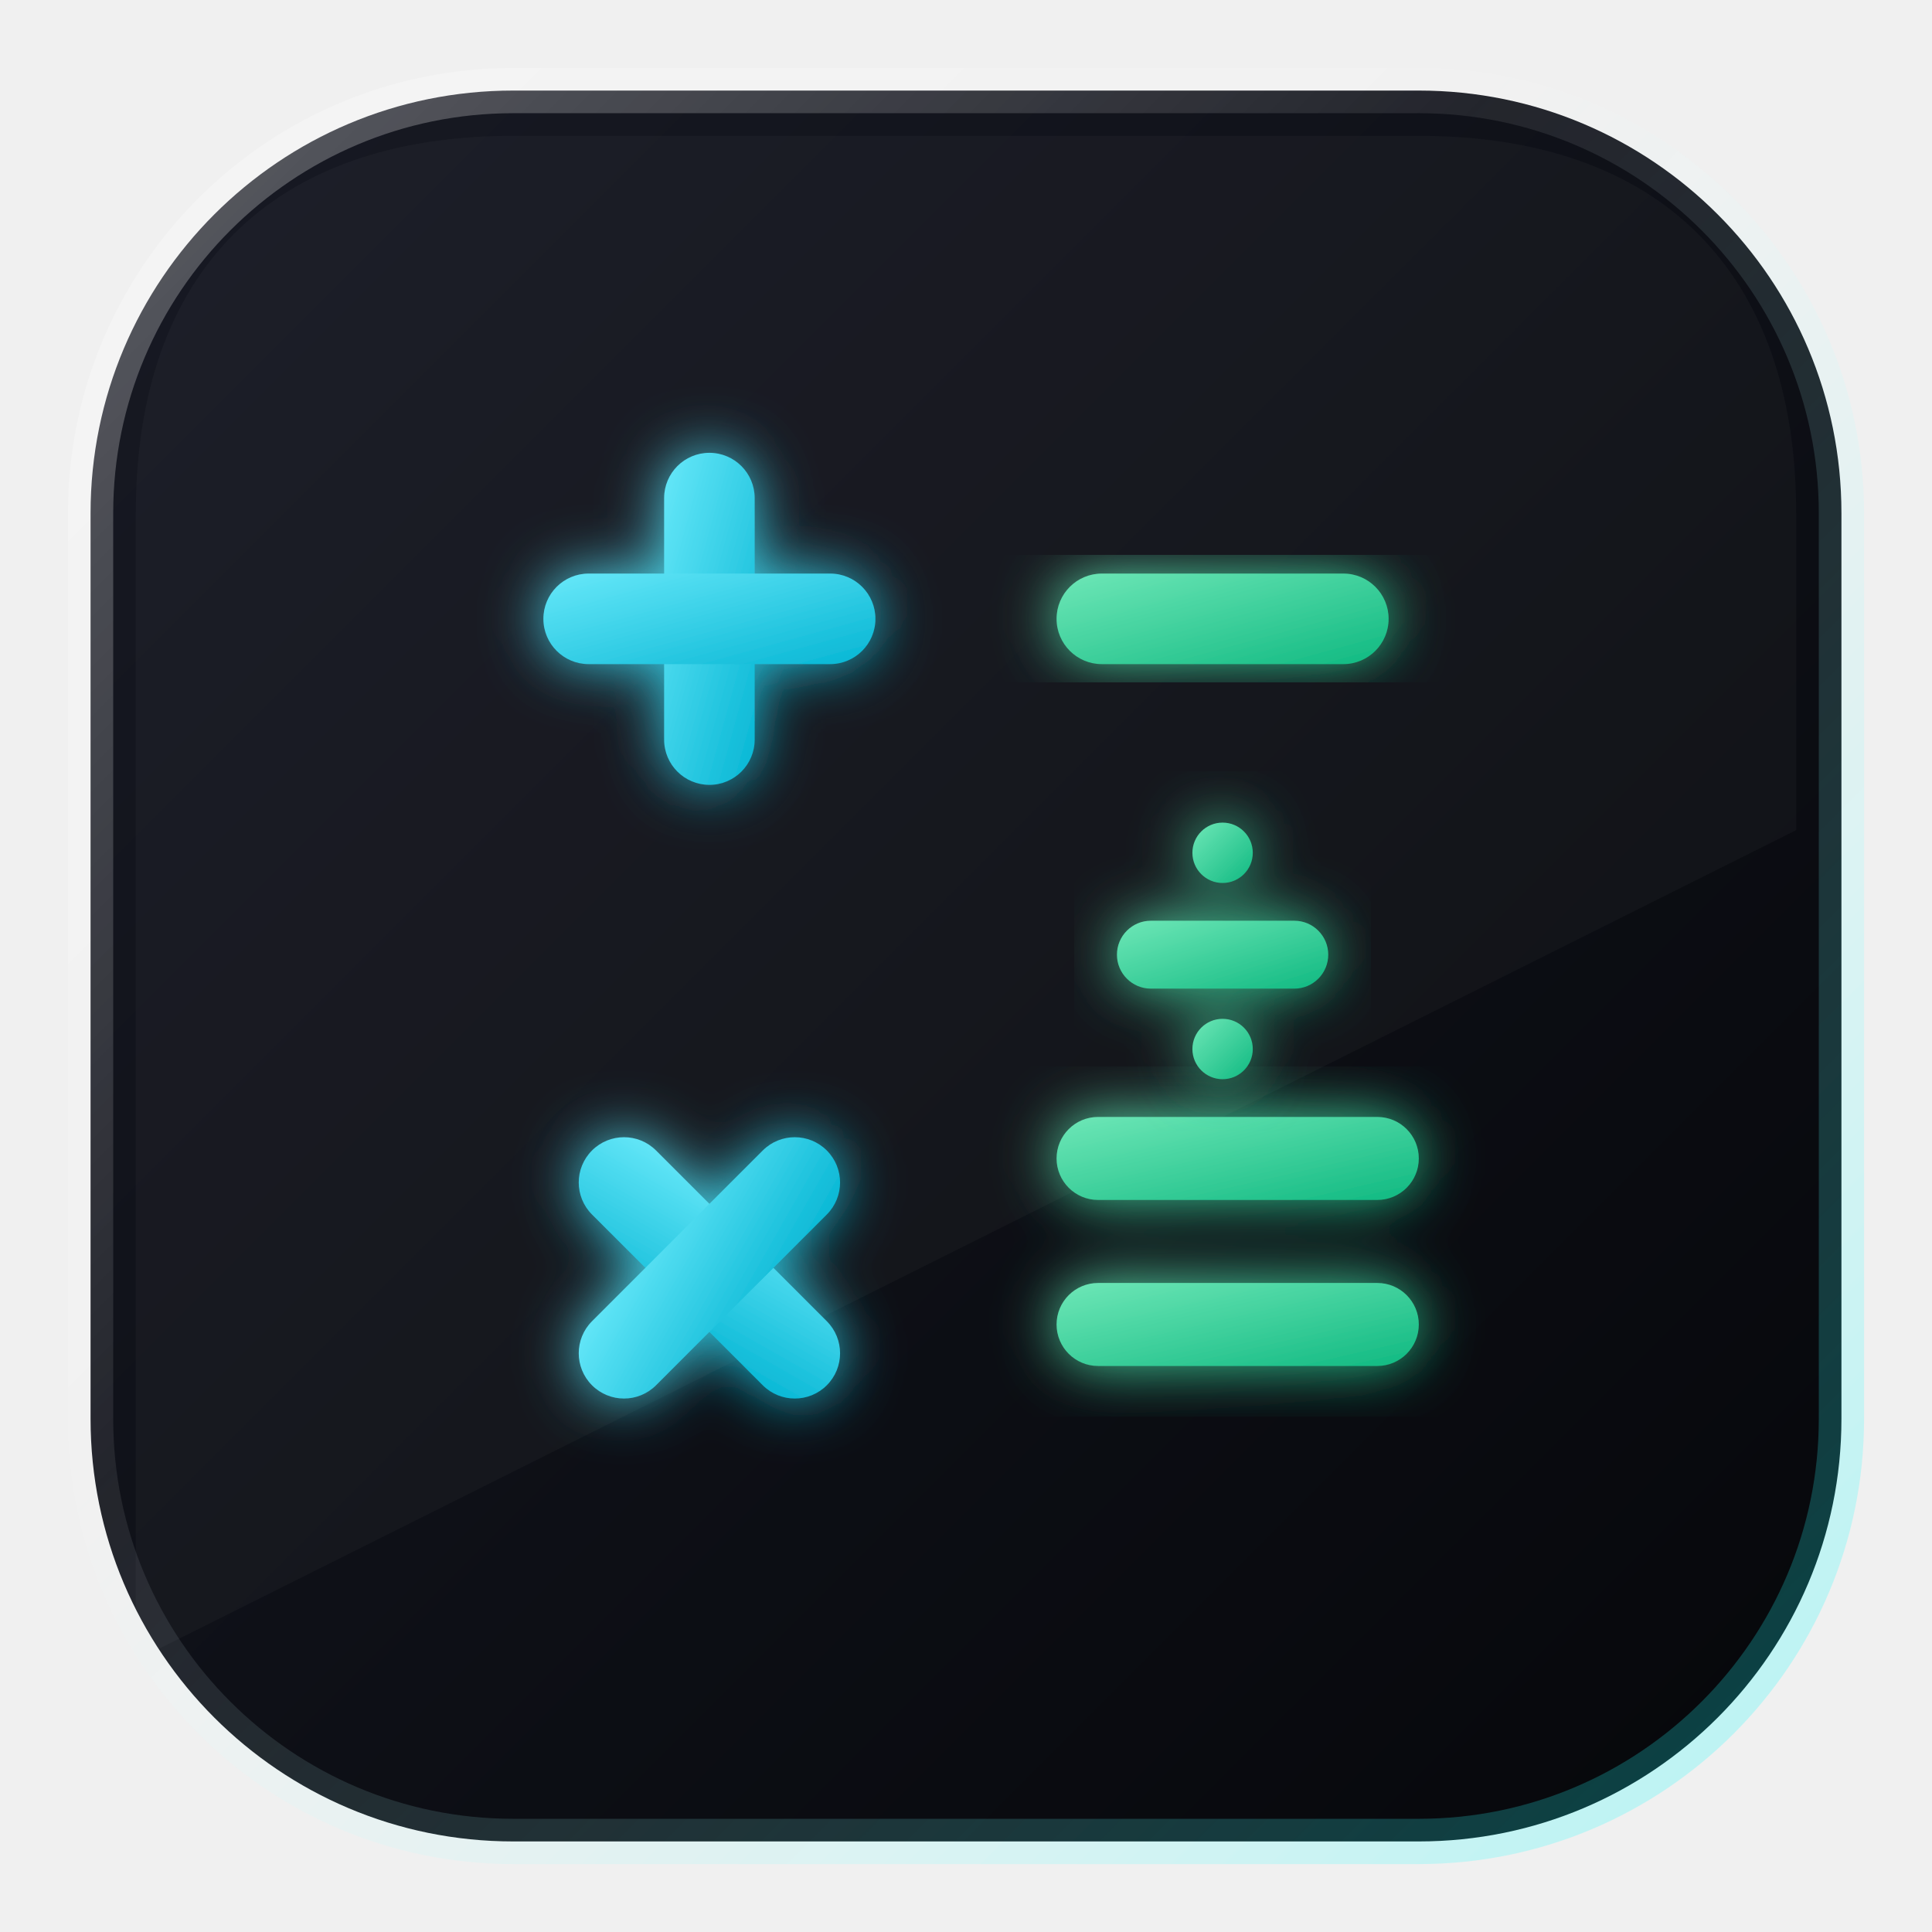
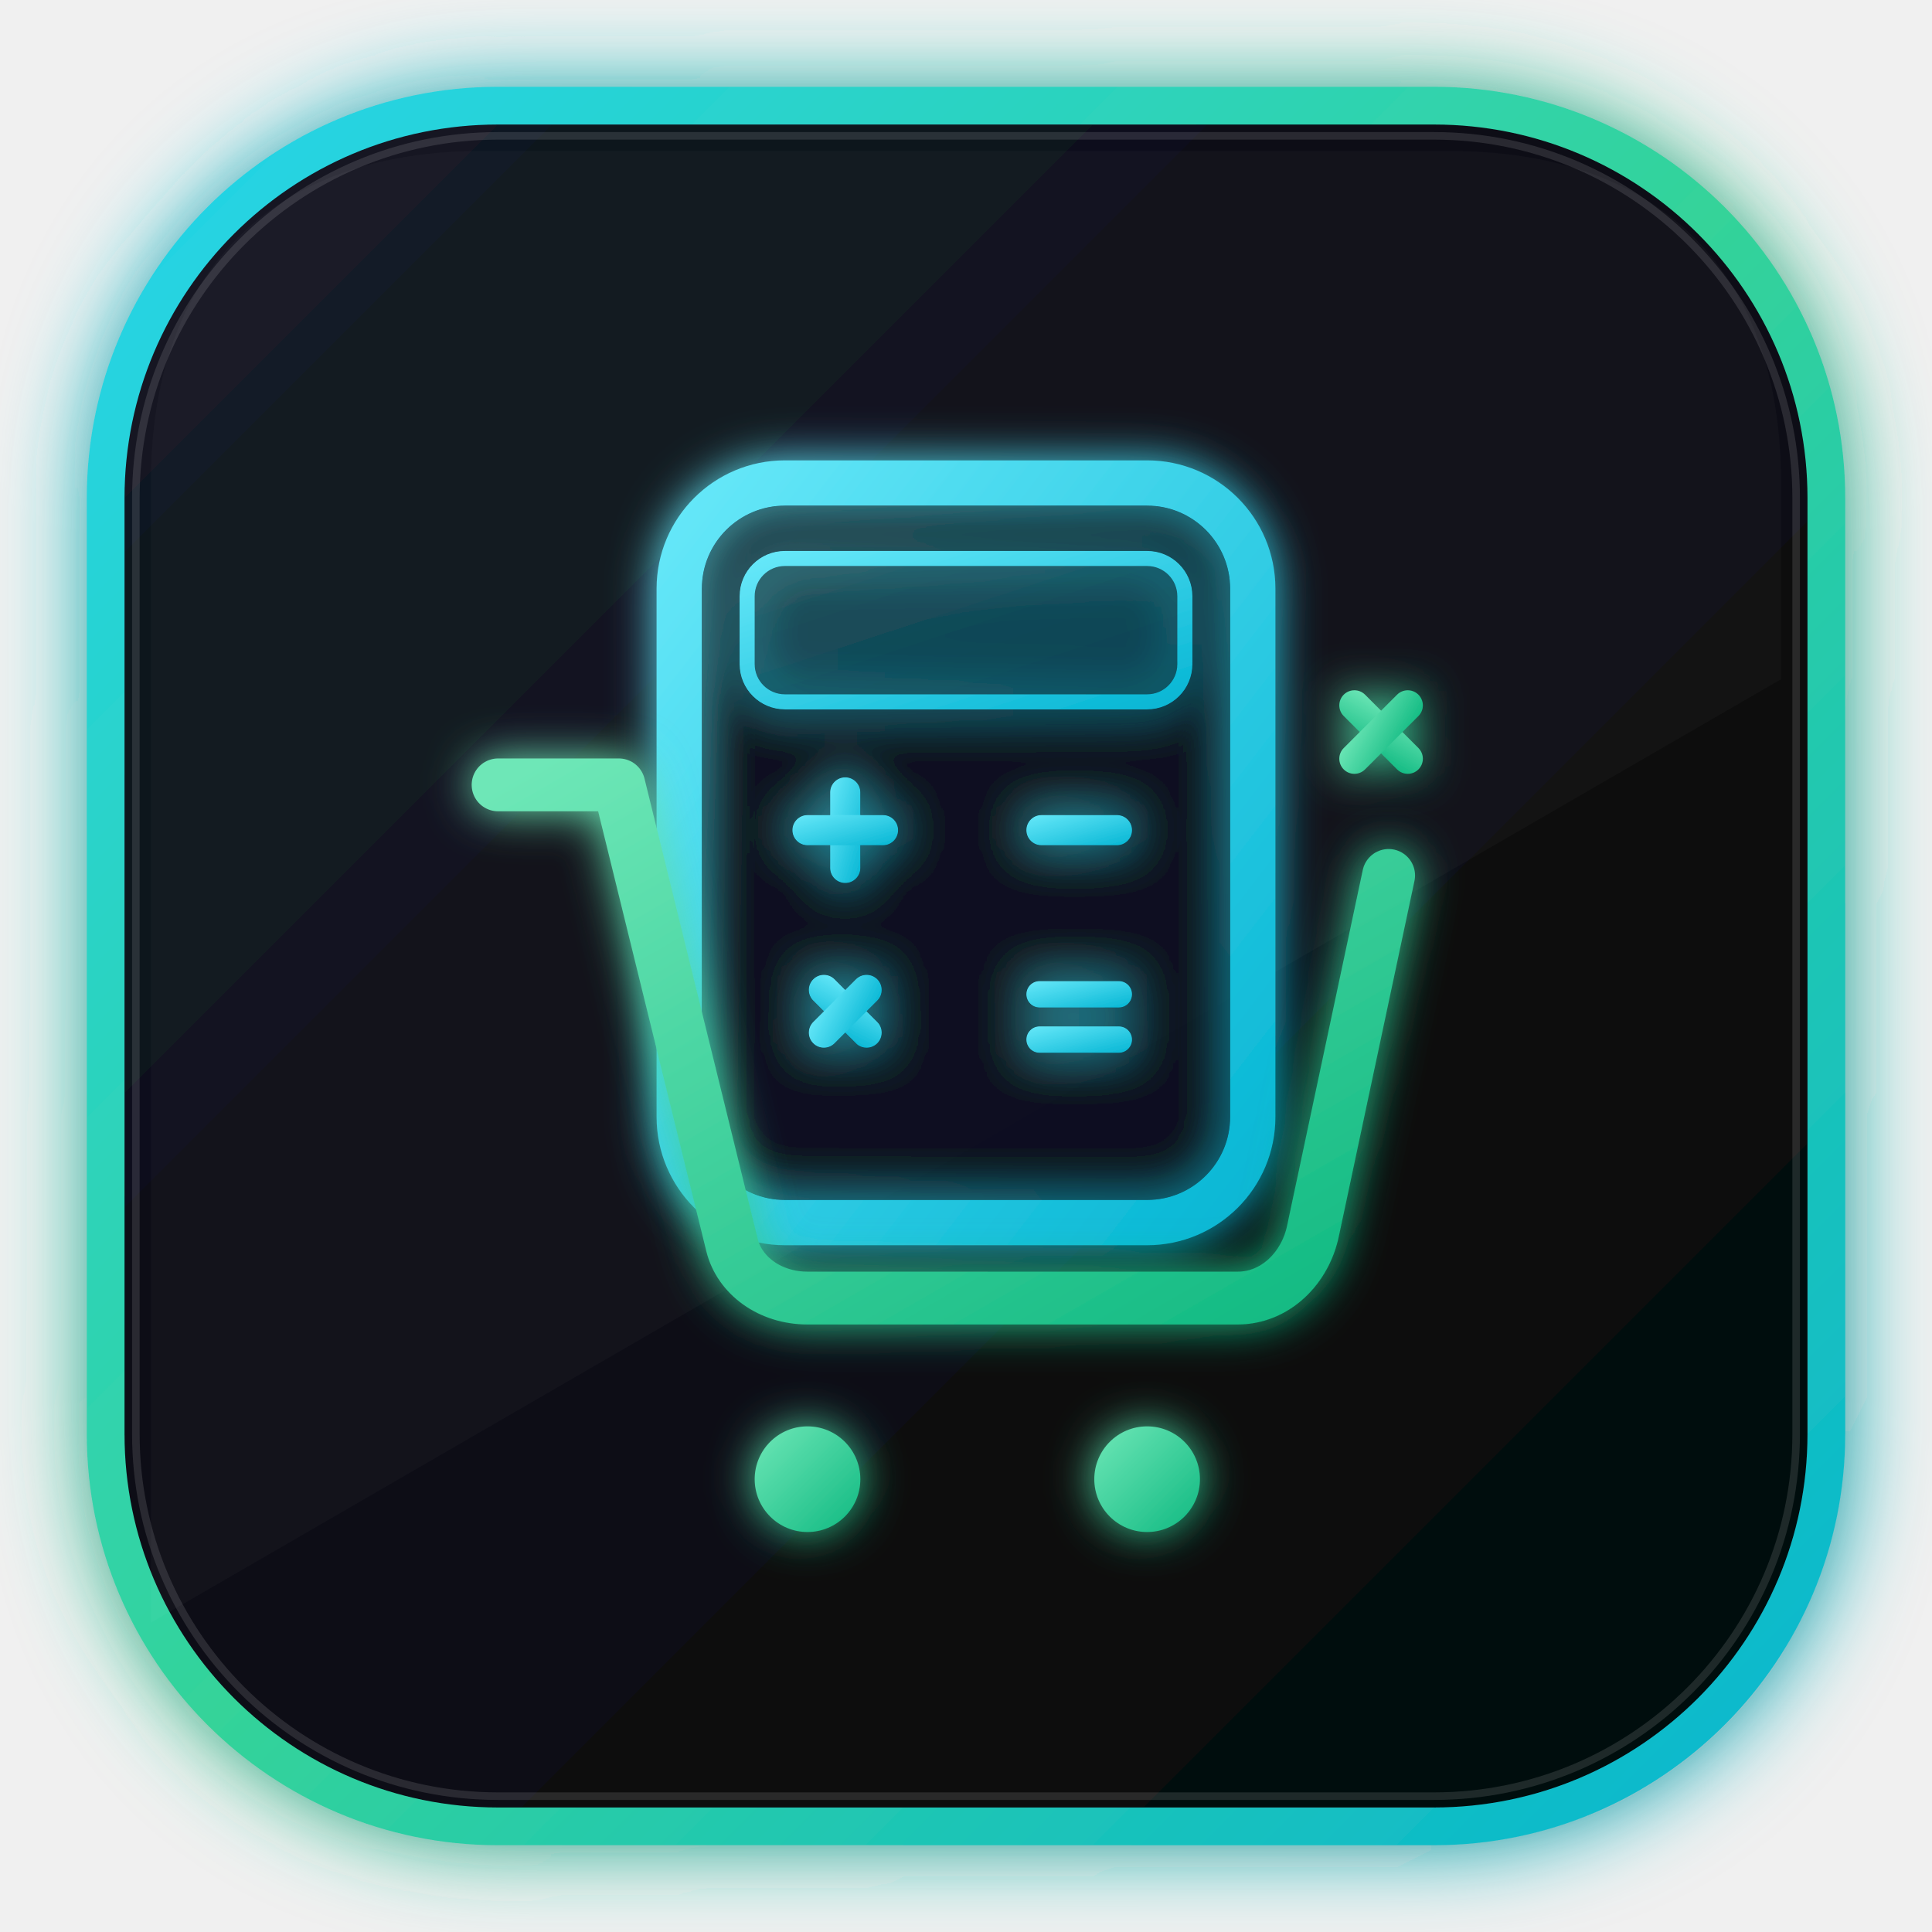
<svg xmlns="http://www.w3.org/2000/svg" viewBox="0 0 512 512" fill="none">
  <defs>
    <linearGradient id="bgGrad" x1="0%" y1="0%" x2="100%" y2="100%">
-       <stop offset="0%" stop-color="#181a24" />
-       <stop offset="50%" stop-color="#0e1017" />
-       <stop offset="100%" stop-color="#06070a" />
+       <stop offset="0%" stop-color="#141824" />
+       <stop offset="50%" stop-color="#0a0d14" />
+       <stop offset="100%" stop-color="#040609" />
    </linearGradient>
    <linearGradient id="borderGrad" x1="0%" y1="0%" x2="100%" y2="100%">
-       <stop offset="0%" stop-color="#ffffff" stop-opacity="0.3" />
-       <stop offset="40%" stop-color="#ffffff" stop-opacity="0.08" />
-       <stop offset="100%" stop-color="#00ffff" stop-opacity="0.25" />
+       <stop offset="0%" stop-color="#22d3ee" />
+       <stop offset="50%" stop-color="#34d399" />
+       <stop offset="100%" stop-color="#06b6d4" />
    </linearGradient>
-     <filter id="neonGlowCyan" x="-20%" y="-20%" width="140%" height="140%">
-       <feGaussianBlur stdDeviation="8" result="blur" />
-       <feMerge>
-         <feMergeNode in="blur" />
-         <feMergeNode in="SourceGraphic" />
-       </feMerge>
-     </filter>
-     <filter id="neonGlowEmerald" x="-20%" y="-20%" width="140%" height="140%">
-       <feGaussianBlur stdDeviation="8" result="blur" />
-       <feMerge>
-         <feMergeNode in="blur" />
-         <feMergeNode in="SourceGraphic" />
-       </feMerge>
-     </filter>
    <linearGradient id="cyanGrad" x1="0%" y1="0%" x2="100%" y2="100%">
      <stop offset="0%" stop-color="#67e8f9" />
      <stop offset="100%" stop-color="#06b6d4" />
    </linearGradient>
    <linearGradient id="emeraldGrad" x1="0%" y1="0%" x2="100%" y2="100%">
      <stop offset="0%" stop-color="#6ee7b7" />
      <stop offset="100%" stop-color="#10b981" />
    </linearGradient>
+     <filter id="neonGlow" x="-20%" y="-20%" width="140%" height="140%">
+       <feGaussianBlur stdDeviation="6" result="blur" />
+       <feMerge>
+         <feMergeNode in="blur" />
+         <feMergeNode in="SourceGraphic" />
+       </feMerge>
+     </filter>
+     <filter id="outerGlow" x="-20%" y="-20%" width="140%" height="140%">
+       <feGaussianBlur stdDeviation="12" result="blur" />
+       <feMerge>
+         <feMergeNode in="blur" />
+         <feMergeNode in="SourceGraphic" />
+       </feMerge>
+     </filter>
  </defs>
-   <rect x="24" y="24" width="464" height="464" rx="112" fill="url(#bgGrad)" stroke="url(#borderGrad)" stroke-width="12" />
-   <path d="M 136 36 L 376 36 C 440 36 476 72 476 136 L 476 220 L 36 440 L 36 136 C 36 72 72 36 136 36 Z" fill="white" fill-opacity="0.03" />
-   <g filter="url(#neonGlowCyan)">
-     <rect x="176" y="120" width="24" height="88" rx="12" fill="url(#cyanGrad)" />
-     <rect x="144" y="152" width="88" height="24" rx="12" fill="url(#cyanGrad)" />
+   <rect x="28" y="28" width="456" height="456" rx="104" fill="url(#bgGrad)" stroke="url(#borderGrad)" stroke-width="10" filter="url(#outerGlow)" />
+   <rect x="36" y="36" width="440" height="440" rx="96" stroke="rgba(255,255,255,0.12)" stroke-width="2" />
+   <path d="M 128 40 L 384 40 C 440 40 472 72 472 128 L 472 180 L 40 430 L 40 128 C 40 72 72 40 128 40 Z" fill="white" fill-opacity="0.025" />
+   <g filter="url(#neonGlow)">
+     <rect x="180" y="128" width="152" height="196" rx="28" fill="rgba(10,25,35,0.6)" stroke="url(#cyanGrad)" stroke-width="12" />
+     <rect x="198" y="148" width="116" height="38" rx="10" fill="url(#cyanGrad)" fill-opacity="0.2" stroke="url(#cyanGrad)" stroke-width="4" />
+     <g fill="url(#cyanGrad)">
+       <rect x="220" y="206" width="8" height="28" rx="4" />
+       <rect x="210" y="216" width="28" height="8" rx="4" />
+     </g>
+     <rect x="272" y="216" width="28" height="8" rx="4" fill="url(#cyanGrad)" />
+     <g transform="translate(224, 268)">
+       <rect x="-12" y="-4" width="24" height="8" rx="4" fill="url(#cyanGrad)" transform="rotate(45)" />
+       <rect x="-12" y="-4" width="24" height="8" rx="4" fill="url(#cyanGrad)" transform="rotate(-45)" />
+     </g>
+     <g fill="url(#cyanGrad)">
+       <rect x="272" y="260" width="28" height="7" rx="3.5" />
+       <rect x="272" y="272" width="28" height="7" rx="3.5" />
+     </g>
  </g>
-   <g filter="url(#neonGlowEmerald)">
-     <rect x="280" y="152" width="88" height="24" rx="12" fill="url(#emeraldGrad)" />
+   <g filter="url(#neonGlow)" transform="translate(366, 194)">
+     <rect x="-14" y="-4" width="28" height="8" rx="4" fill="url(#emeraldGrad)" transform="rotate(45)" />
+     <rect x="-14" y="-4" width="28" height="8" rx="4" fill="url(#emeraldGrad)" transform="rotate(-45)" />
  </g>
-   <g filter="url(#neonGlowCyan)">
-     <rect x="144" y="324" width="88" height="24" rx="12" fill="url(#cyanGrad)" transform="rotate(45 188 336)" />
-     <rect x="144" y="324" width="88" height="24" rx="12" fill="url(#cyanGrad)" transform="rotate(-45 188 336)" />
-   </g>
-   <g filter="url(#neonGlowEmerald)">
-     <rect x="280" y="296" width="96" height="22" rx="11" fill="url(#emeraldGrad)" />
-     <rect x="280" y="340" width="96" height="22" rx="11" fill="url(#emeraldGrad)" />
-   </g>
-   <g filter="url(#neonGlowEmerald)">
-     <circle cx="324" cy="226" r="8" fill="url(#emeraldGrad)" />
-     <rect x="296" y="244" width="56" height="18" rx="9" fill="url(#emeraldGrad)" />
-     <circle cx="324" cy="278" r="8" fill="url(#emeraldGrad)" />
+   <g filter="url(#neonGlow)">
+     <path d="M 132 208 L 164 208 L 194 330 C 196 338 204 344 214 344 L 328 344 C 338 344 346 336 348 326 L 368 232" stroke="url(#emeraldGrad)" stroke-width="14" stroke-linecap="round" stroke-linejoin="round" fill="none" />
+     <path d="M 194 366 L 324 366" stroke="url(#emeraldGrad)" stroke-width="12" stroke-linecap="round" fill="none" />
+     <circle cx="214" cy="392" r="14" fill="url(#emeraldGrad)" />
+     <circle cx="304" cy="392" r="14" fill="url(#emeraldGrad)" />
  </g>
</svg>
